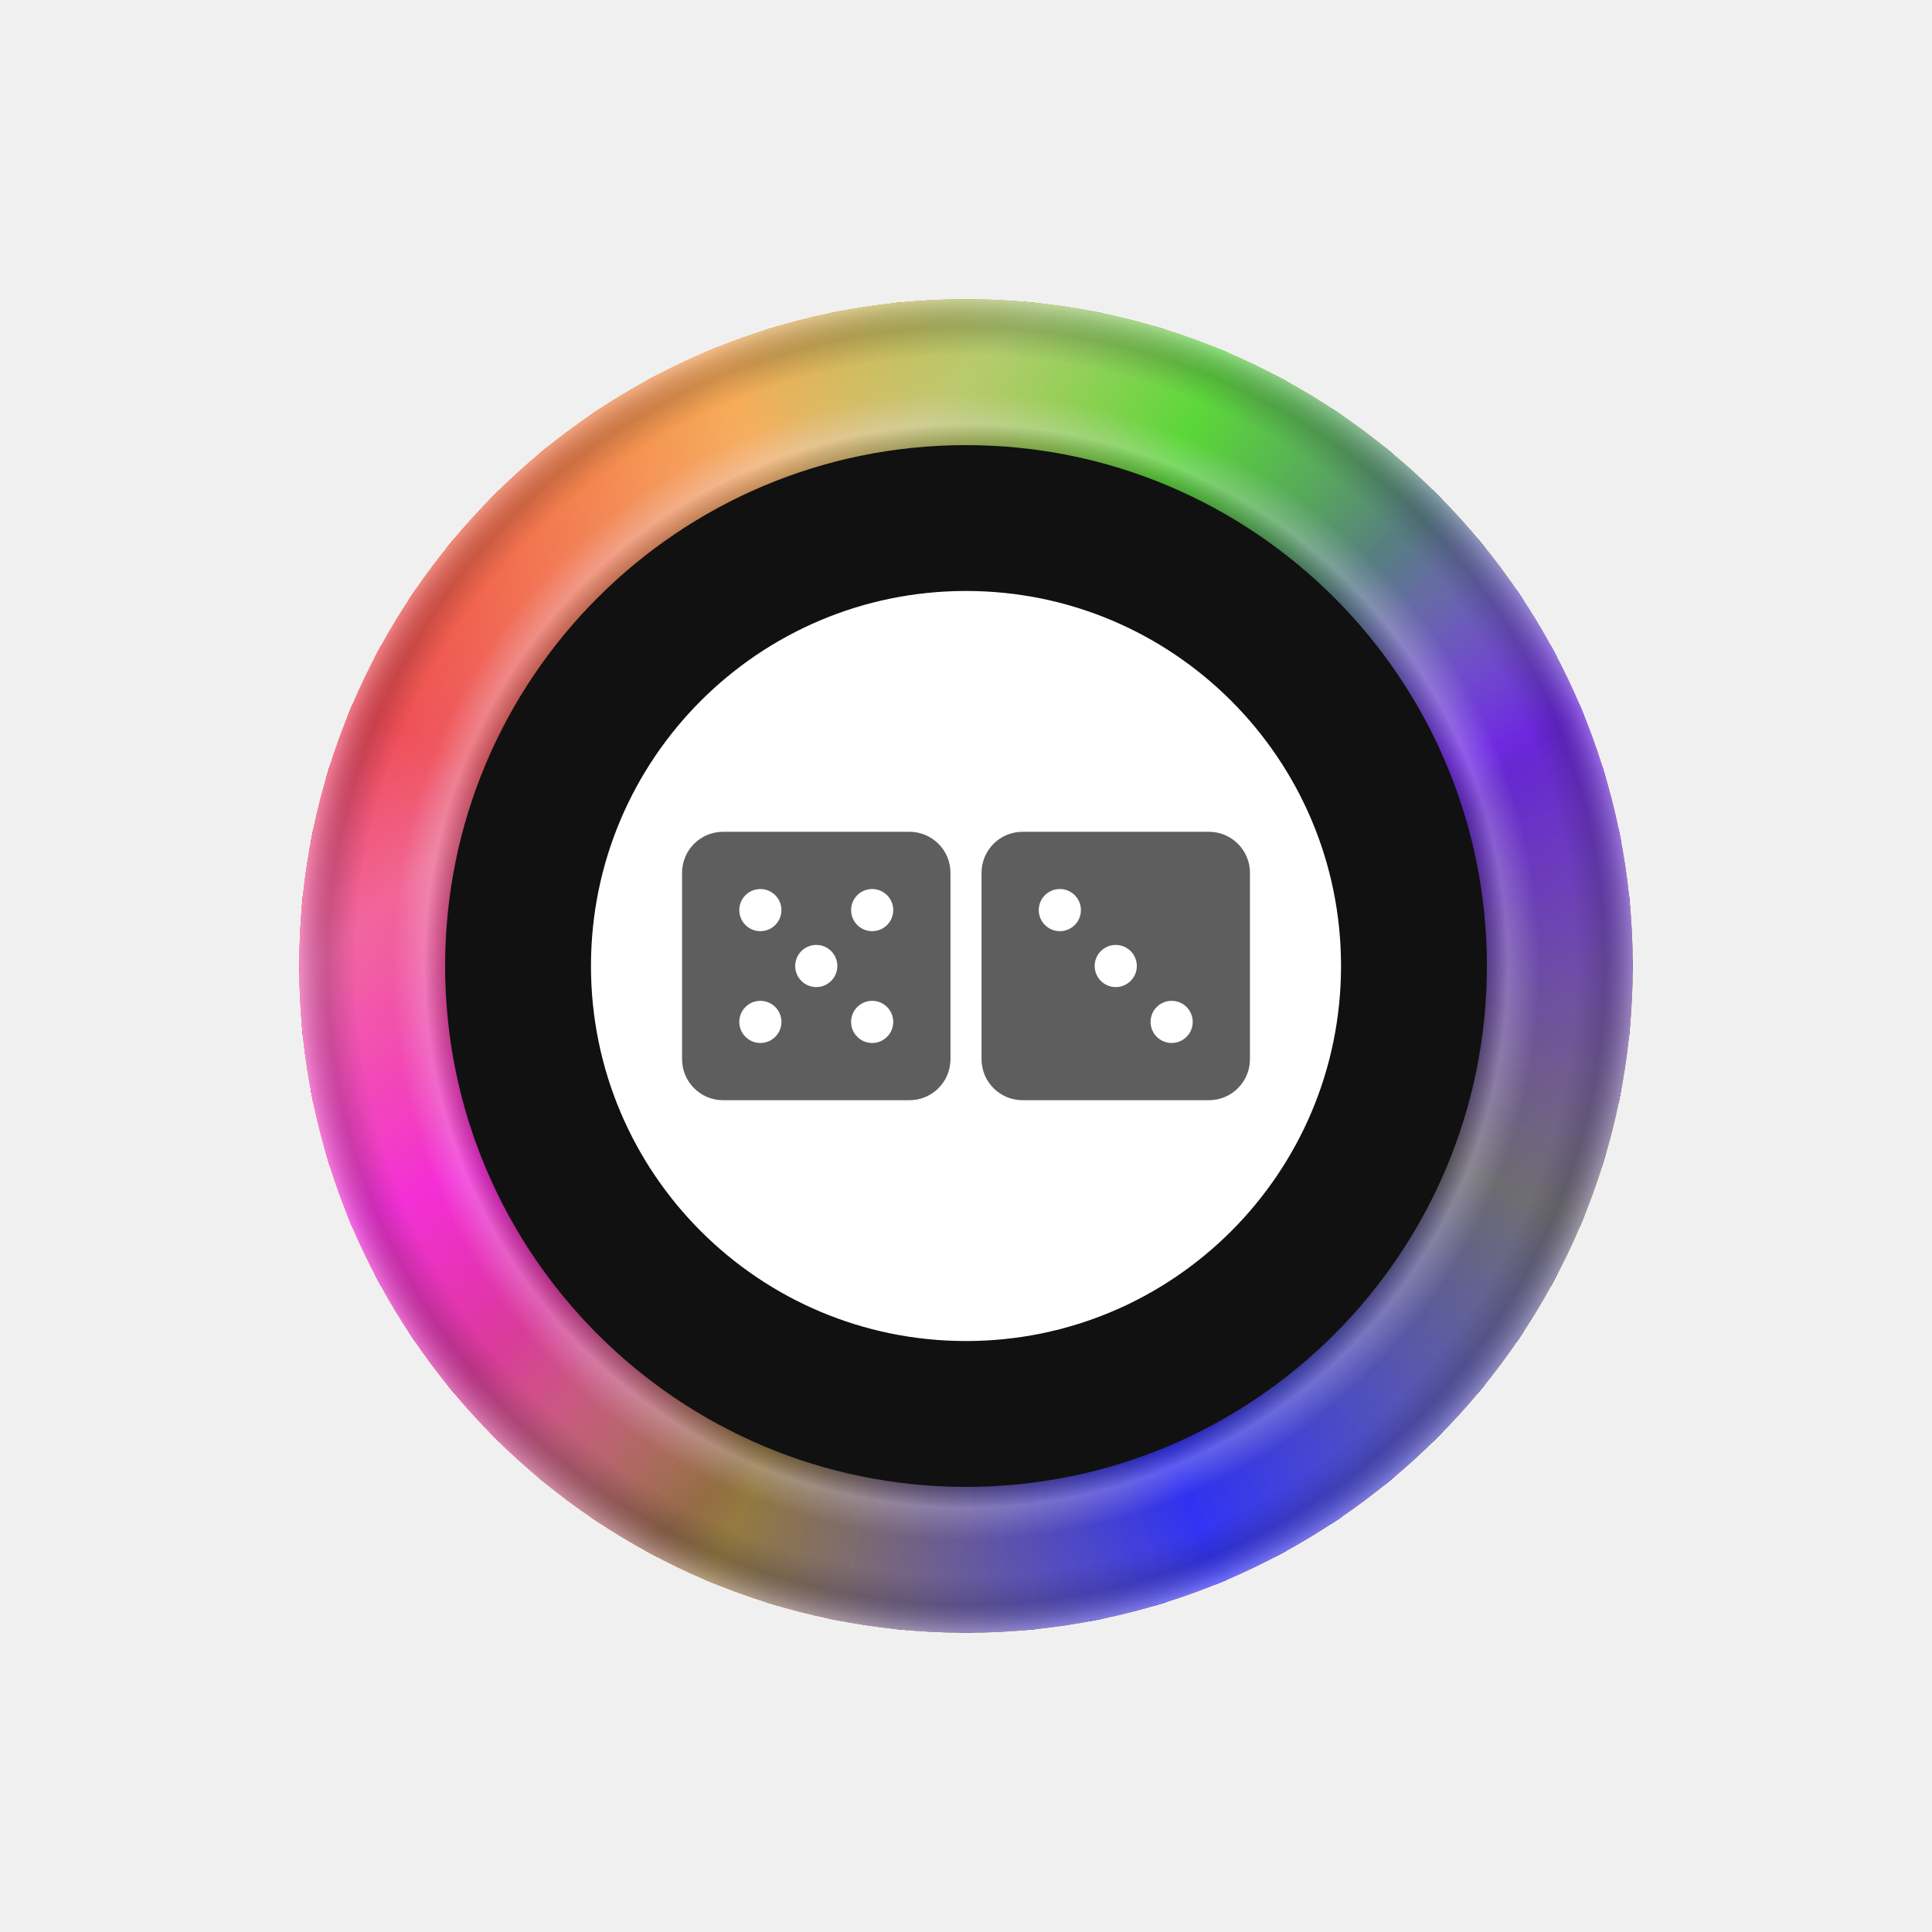
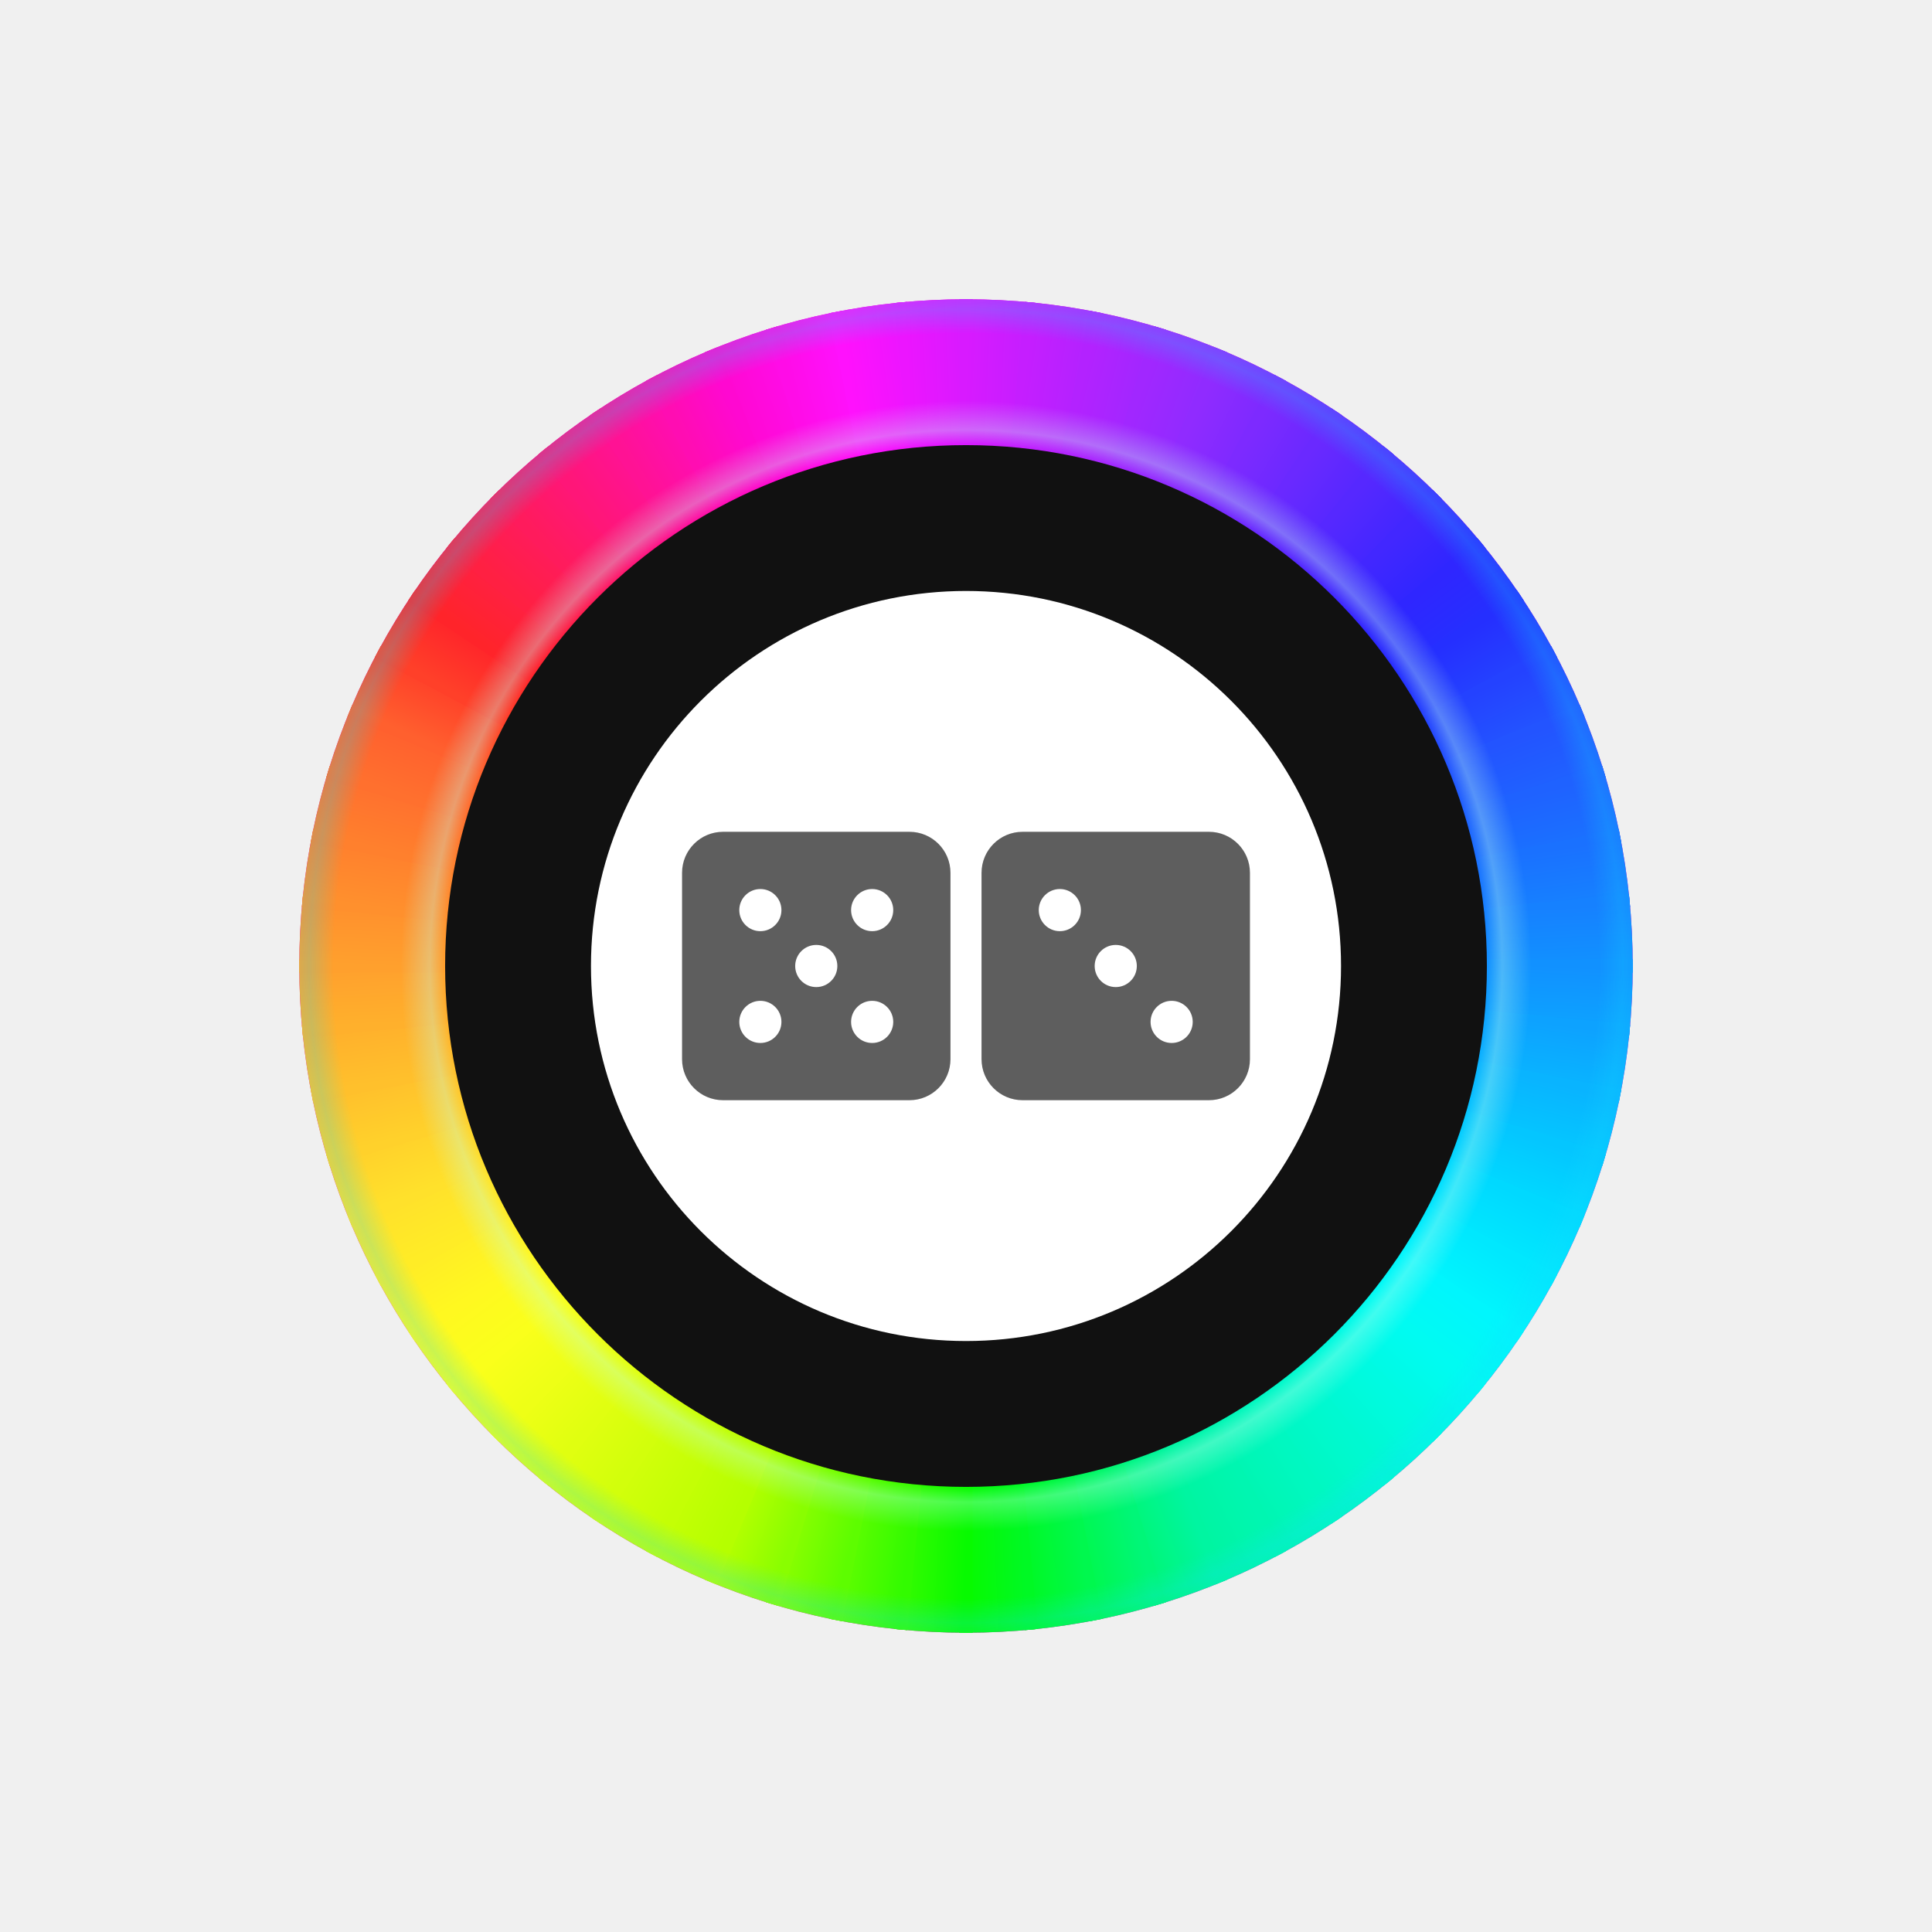
<svg xmlns="http://www.w3.org/2000/svg" viewBox="-51 -51 102 102">
  <g>
    <defs>
      <clipPath id="prism-disc">
        <circle r="35.2" />
      </clipPath>
      <linearGradient id="prism-0" gradientUnits="userSpaceOnUse" x1="-11.997" y1="-28.964" x2="-9.1" y2="-30">
-         <stop stop-color="#f7931a" />
-         <stop offset="1" stop-color="#de9b17" />
+         <stop stop-color="#ff08d1" />
+         <stop offset="1" stop-color="#ff0ce7" />
      </linearGradient>
      <linearGradient id="prism-1" gradientUnits="userSpaceOnUse" x1="-9.1" y1="-30" x2="-6.116" y2="-30.748">
-         <stop stop-color="#de9b17" />
-         <stop offset="1" stop-color="#c5a314" />
+         <stop stop-color="#ff0ce7" />
+         <stop offset="1" stop-color="#ff11fd" />
      </linearGradient>
      <linearGradient id="prism-2" gradientUnits="userSpaceOnUse" x1="-6.116" y1="-30.748" x2="-3.073" y2="-31.199">
-         <stop stop-color="#c5a314" />
-         <stop offset="1" stop-color="#acaa10" />
+         <stop stop-color="#ff11fd" />
+         <stop offset="1" stop-color="#ec15ff" />
      </linearGradient>
      <linearGradient id="prism-3" gradientUnits="userSpaceOnUse" x1="-3.073" y1="-31.199" x2="0" y2="-31.35">
-         <stop stop-color="#acaa10" />
-         <stop offset="1" stop-color="#94b20d" />
+         <stop stop-color="#ec15ff" />
+         <stop offset="1" stop-color="#d81aff" />
      </linearGradient>
      <linearGradient id="prism-4" gradientUnits="userSpaceOnUse" x1="0" y1="-31.35" x2="3.073" y2="-31.199">
-         <stop stop-color="#94b20d" />
-         <stop offset="1" stop-color="#7bba0a" />
+         <stop stop-color="#d81aff" />
+         <stop offset="1" stop-color="#c51eff" />
      </linearGradient>
      <linearGradient id="prism-5" gradientUnits="userSpaceOnUse" x1="3.073" y1="-31.199" x2="6.116" y2="-30.748">
-         <stop stop-color="#7bba0a" />
-         <stop offset="1" stop-color="#62c207" />
+         <stop stop-color="#c51eff" />
+         <stop offset="1" stop-color="#b322ff" />
      </linearGradient>
      <linearGradient id="prism-6" gradientUnits="userSpaceOnUse" x1="6.116" y1="-30.748" x2="9.1" y2="-30">
-         <stop stop-color="#62c207" />
-         <stop offset="1" stop-color="#49c903" />
+         <stop stop-color="#b322ff" />
+         <stop offset="1" stop-color="#a127ff" />
      </linearGradient>
      <linearGradient id="prism-7" gradientUnits="userSpaceOnUse" x1="9.1" y1="-30" x2="11.997" y2="-28.964">
-         <stop stop-color="#49c903" />
-         <stop offset="1" stop-color="#30d100" />
+         <stop stop-color="#a127ff" />
+         <stop offset="1" stop-color="#902bff" />
      </linearGradient>
      <linearGradient id="prism-8" gradientUnits="userSpaceOnUse" x1="11.997" y1="-28.964" x2="14.778" y2="-27.648">
-         <stop stop-color="#30d100" />
-         <stop offset="1" stop-color="#3abc20" />
+         <stop stop-color="#902bff" />
+         <stop offset="1" stop-color="#7d2aff" />
      </linearGradient>
      <linearGradient id="prism-9" gradientUnits="userSpaceOnUse" x1="14.778" y1="-27.648" x2="17.417" y2="-26.067">
-         <stop stop-color="#3abc20" />
-         <stop offset="1" stop-color="#43a840" />
+         <stop stop-color="#7d2aff" />
+         <stop offset="1" stop-color="#6a29ff" />
      </linearGradient>
      <linearGradient id="prism-10" gradientUnits="userSpaceOnUse" x1="17.417" y1="-26.067" x2="19.888" y2="-24.234">
-         <stop stop-color="#43a840" />
-         <stop offset="1" stop-color="#4d9360" />
+         <stop stop-color="#6a29ff" />
+         <stop offset="1" stop-color="#5628ff" />
      </linearGradient>
      <linearGradient id="prism-11" gradientUnits="userSpaceOnUse" x1="19.888" y1="-24.234" x2="22.168" y2="-22.168">
-         <stop stop-color="#4d9360" />
-         <stop offset="1" stop-color="#567e80" />
+         <stop stop-color="#5628ff" />
+         <stop offset="1" stop-color="#4227ff" />
      </linearGradient>
      <linearGradient id="prism-12" gradientUnits="userSpaceOnUse" x1="22.168" y1="-22.168" x2="24.234" y2="-19.888">
-         <stop stop-color="#567e80" />
-         <stop offset="1" stop-color="#60699f" />
+         <stop stop-color="#4227ff" />
+         <stop offset="1" stop-color="#2f26ff" />
      </linearGradient>
      <linearGradient id="prism-13" gradientUnits="userSpaceOnUse" x1="24.234" y1="-19.888" x2="26.067" y2="-17.417">
-         <stop stop-color="#60699f" />
-         <stop offset="1" stop-color="#6955bf" />
+         <stop stop-color="#2f26ff" />
+         <stop offset="1" stop-color="#252fff" />
      </linearGradient>
      <linearGradient id="prism-14" gradientUnits="userSpaceOnUse" x1="26.067" y1="-17.417" x2="27.648" y2="-14.778">
-         <stop stop-color="#6955bf" />
-         <stop offset="1" stop-color="#7340df" />
+         <stop stop-color="#252fff" />
+         <stop offset="1" stop-color="#2442ff" />
      </linearGradient>
      <linearGradient id="prism-15" gradientUnits="userSpaceOnUse" x1="27.648" y1="-14.778" x2="28.964" y2="-11.997">
-         <stop stop-color="#7340df" />
-         <stop offset="1" stop-color="#7c2bff" />
+         <stop stop-color="#2442ff" />
+         <stop offset="1" stop-color="#2354ff" />
      </linearGradient>
      <linearGradient id="prism-16" gradientUnits="userSpaceOnUse" x1="28.964" y1="-11.997" x2="30" y2="-9.1">
-         <stop stop-color="#7c2bff" />
-         <stop offset="1" stop-color="#7831eb" />
+         <stop stop-color="#2354ff" />
+         <stop offset="1" stop-color="#1f62ff" />
      </linearGradient>
      <linearGradient id="prism-17" gradientUnits="userSpaceOnUse" x1="30" y1="-9.1" x2="30.748" y2="-6.116">
-         <stop stop-color="#7831eb" />
-         <stop offset="1" stop-color="#7538d7" />
+         <stop stop-color="#1f62ff" />
+         <stop offset="1" stop-color="#1a71ff" />
      </linearGradient>
      <linearGradient id="prism-18" gradientUnits="userSpaceOnUse" x1="30.748" y1="-6.116" x2="31.199" y2="-3.073">
-         <stop stop-color="#7538d7" />
-         <stop offset="1" stop-color="#713ec3" />
+         <stop stop-color="#1a71ff" />
+         <stop offset="1" stop-color="#1681ff" />
      </linearGradient>
      <linearGradient id="prism-19" gradientUnits="userSpaceOnUse" x1="31.199" y1="-3.073" x2="31.35" y2="0">
-         <stop stop-color="#713ec3" />
-         <stop offset="1" stop-color="#6d45af" />
+         <stop stop-color="#1681ff" />
+         <stop offset="1" stop-color="#1191ff" />
      </linearGradient>
      <linearGradient id="prism-20" gradientUnits="userSpaceOnUse" x1="31.35" y1="0" x2="31.199" y2="3.073">
-         <stop stop-color="#6d45af" />
-         <stop offset="1" stop-color="#694b9a" />
+         <stop stop-color="#1191ff" />
+         <stop offset="1" stop-color="#0da2ff" />
      </linearGradient>
      <linearGradient id="prism-21" gradientUnits="userSpaceOnUse" x1="31.199" y1="3.073" x2="30.748" y2="6.116">
-         <stop stop-color="#694b9a" />
-         <stop offset="1" stop-color="#665186" />
+         <stop stop-color="#0da2ff" />
+         <stop offset="1" stop-color="#09b4ff" />
      </linearGradient>
      <linearGradient id="prism-22" gradientUnits="userSpaceOnUse" x1="30.748" y1="6.116" x2="30" y2="9.1">
-         <stop stop-color="#665186" />
-         <stop offset="1" stop-color="#625872" />
+         <stop stop-color="#09b4ff" />
+         <stop offset="1" stop-color="#04c6ff" />
      </linearGradient>
      <linearGradient id="prism-23" gradientUnits="userSpaceOnUse" x1="30" y1="9.1" x2="28.964" y2="11.997">
-         <stop stop-color="#625872" />
-         <stop offset="1" stop-color="#5e5e5e" />
+         <stop stop-color="#04c6ff" />
+         <stop offset="1" stop-color="#00d9ff" />
      </linearGradient>
      <linearGradient id="prism-24" gradientUnits="userSpaceOnUse" x1="28.964" y1="11.997" x2="27.648" y2="14.778">
-         <stop stop-color="#5e5e5e" />
-         <stop offset="1" stop-color="#555571" />
+         <stop stop-color="#00d9ff" />
+         <stop offset="1" stop-color="#00e8fe" />
      </linearGradient>
      <linearGradient id="prism-25" gradientUnits="userSpaceOnUse" x1="27.648" y1="14.778" x2="26.067" y2="17.417">
-         <stop stop-color="#555571" />
-         <stop offset="1" stop-color="#4b4c84" />
+         <stop stop-color="#00e8fe" />
+         <stop offset="1" stop-color="#00f6fd" />
      </linearGradient>
      <linearGradient id="prism-26" gradientUnits="userSpaceOnUse" x1="26.067" y1="17.417" x2="24.234" y2="19.888">
-         <stop stop-color="#4b4c84" />
-         <stop offset="1" stop-color="#424397" />
+         <stop stop-color="#00f6fd" />
+         <stop offset="1" stop-color="#00fbf2" />
      </linearGradient>
      <linearGradient id="prism-27" gradientUnits="userSpaceOnUse" x1="24.234" y1="19.888" x2="22.168" y2="22.168">
-         <stop stop-color="#424397" />
-         <stop offset="1" stop-color="#393bab" />
+         <stop stop-color="#00fbf2" />
+         <stop offset="1" stop-color="#00fae2" />
      </linearGradient>
      <linearGradient id="prism-28" gradientUnits="userSpaceOnUse" x1="22.168" y1="22.168" x2="19.888" y2="24.234">
-         <stop stop-color="#393bab" />
-         <stop offset="1" stop-color="#2f32be" />
+         <stop stop-color="#00fae2" />
+         <stop offset="1" stop-color="#00f9d1" />
      </linearGradient>
      <linearGradient id="prism-29" gradientUnits="userSpaceOnUse" x1="19.888" y1="24.234" x2="17.417" y2="26.067">
-         <stop stop-color="#2f32be" />
-         <stop offset="1" stop-color="#2629d1" />
+         <stop stop-color="#00f9d1" />
+         <stop offset="1" stop-color="#00f8c1" />
      </linearGradient>
      <linearGradient id="prism-30" gradientUnits="userSpaceOnUse" x1="17.417" y1="26.067" x2="14.778" y2="27.648">
-         <stop stop-color="#2629d1" />
-         <stop offset="1" stop-color="#1c20e4" />
+         <stop stop-color="#00f8c1" />
+         <stop offset="1" stop-color="#00f6b1" />
      </linearGradient>
      <linearGradient id="prism-31" gradientUnits="userSpaceOnUse" x1="14.778" y1="27.648" x2="11.997" y2="28.964">
-         <stop stop-color="#1c20e4" />
-         <stop offset="1" stop-color="#1317f7" />
+         <stop stop-color="#00f6b1" />
+         <stop offset="1" stop-color="#00f5a1" />
      </linearGradient>
      <linearGradient id="prism-32" gradientUnits="userSpaceOnUse" x1="11.997" y1="28.964" x2="9.1" y2="30">
-         <stop stop-color="#1317f7" />
-         <stop offset="1" stop-color="#2626e0" />
+         <stop stop-color="#00f5a1" />
+         <stop offset="1" stop-color="#00f678" />
      </linearGradient>
      <linearGradient id="prism-33" gradientUnits="userSpaceOnUse" x1="9.1" y1="30" x2="6.116" y2="30.748">
-         <stop stop-color="#2626e0" />
-         <stop offset="1" stop-color="#3935c9" />
+         <stop stop-color="#00f678" />
+         <stop offset="1" stop-color="#00f84e" />
      </linearGradient>
      <linearGradient id="prism-34" gradientUnits="userSpaceOnUse" x1="6.116" y1="30.748" x2="3.073" y2="31.199">
-         <stop stop-color="#3935c9" />
-         <stop offset="1" stop-color="#4c43b2" />
+         <stop stop-color="#00f84e" />
+         <stop offset="1" stop-color="#00f924" />
      </linearGradient>
      <linearGradient id="prism-35" gradientUnits="userSpaceOnUse" x1="3.073" y1="31.199" x2="0" y2="31.35">
-         <stop stop-color="#4c43b2" />
-         <stop offset="1" stop-color="#5f529b" />
+         <stop stop-color="#00f924" />
+         <stop offset="1" stop-color="#07fa00" />
      </linearGradient>
      <linearGradient id="prism-36" gradientUnits="userSpaceOnUse" x1="0" y1="31.35" x2="-3.073" y2="31.199">
-         <stop stop-color="#5f529b" />
-         <stop offset="1" stop-color="#726184" />
+         <stop stop-color="#07fa00" />
+         <stop offset="1" stop-color="#32fb00" />
      </linearGradient>
      <linearGradient id="prism-37" gradientUnits="userSpaceOnUse" x1="-3.073" y1="31.199" x2="-6.116" y2="30.748">
-         <stop stop-color="#726184" />
-         <stop offset="1" stop-color="#85706d" />
+         <stop stop-color="#32fb00" />
+         <stop offset="1" stop-color="#5dfd00" />
      </linearGradient>
      <linearGradient id="prism-38" gradientUnits="userSpaceOnUse" x1="-6.116" y1="30.748" x2="-9.1" y2="30">
-         <stop stop-color="#85706d" />
-         <stop offset="1" stop-color="#987e56" />
+         <stop stop-color="#5dfd00" />
+         <stop offset="1" stop-color="#89fe00" />
      </linearGradient>
      <linearGradient id="prism-39" gradientUnits="userSpaceOnUse" x1="-9.1" y1="30" x2="-11.997" y2="28.964">
-         <stop stop-color="#987e56" />
-         <stop offset="1" stop-color="#ab8d3f" />
+         <stop stop-color="#89fe00" />
+         <stop offset="1" stop-color="#b5ff00" />
      </linearGradient>
      <linearGradient id="prism-40" gradientUnits="userSpaceOnUse" x1="-11.997" y1="28.964" x2="-14.778" y2="27.648">
-         <stop stop-color="#ab8d3f" />
-         <stop offset="1" stop-color="#b47d51" />
+         <stop stop-color="#b5ff00" />
+         <stop offset="1" stop-color="#c4ff05" />
      </linearGradient>
      <linearGradient id="prism-41" gradientUnits="userSpaceOnUse" x1="-14.778" y1="27.648" x2="-17.417" y2="26.067">
-         <stop stop-color="#b47d51" />
-         <stop offset="1" stop-color="#bd6c63" />
+         <stop stop-color="#c4ff05" />
+         <stop offset="1" stop-color="#d2ff0b" />
      </linearGradient>
      <linearGradient id="prism-42" gradientUnits="userSpaceOnUse" x1="-17.417" y1="26.067" x2="-19.888" y2="24.234">
-         <stop stop-color="#bd6c63" />
-         <stop offset="1" stop-color="#c65c74" />
+         <stop stop-color="#d2ff0b" />
+         <stop offset="1" stop-color="#e0ff10" />
      </linearGradient>
      <linearGradient id="prism-43" gradientUnits="userSpaceOnUse" x1="-19.888" y1="24.234" x2="-22.168" y2="22.168">
-         <stop stop-color="#c65c74" />
-         <stop offset="1" stop-color="#d04b86" />
+         <stop stop-color="#e0ff10" />
+         <stop offset="1" stop-color="#eeff16" />
      </linearGradient>
      <linearGradient id="prism-44" gradientUnits="userSpaceOnUse" x1="-22.168" y1="22.168" x2="-24.234" y2="19.888">
-         <stop stop-color="#d04b86" />
-         <stop offset="1" stop-color="#d93b98" />
+         <stop stop-color="#eeff16" />
+         <stop offset="1" stop-color="#faff1b" />
      </linearGradient>
      <linearGradient id="prism-45" gradientUnits="userSpaceOnUse" x1="-24.234" y1="19.888" x2="-26.067" y2="17.417">
-         <stop stop-color="#d93b98" />
-         <stop offset="1" stop-color="#e22aaa" />
+         <stop stop-color="#faff1b" />
+         <stop offset="1" stop-color="#fff820" />
      </linearGradient>
      <linearGradient id="prism-46" gradientUnits="userSpaceOnUse" x1="-26.067" y1="17.417" x2="-27.648" y2="14.778">
-         <stop stop-color="#e22aaa" />
-         <stop offset="1" stop-color="#eb1abb" />
+         <stop stop-color="#fff820" />
+         <stop offset="1" stop-color="#ffec26" />
      </linearGradient>
      <linearGradient id="prism-47" gradientUnits="userSpaceOnUse" x1="-27.648" y1="14.778" x2="-28.964" y2="11.997">
-         <stop stop-color="#eb1abb" />
-         <stop offset="1" stop-color="#f409cd" />
+         <stop stop-color="#ffec26" />
+         <stop offset="1" stop-color="#ffe12b" />
      </linearGradient>
      <linearGradient id="prism-48" gradientUnits="userSpaceOnUse" x1="-28.964" y1="11.997" x2="-30" y2="9.1">
-         <stop stop-color="#f409cd" />
-         <stop offset="1" stop-color="#f30ab6" />
+         <stop stop-color="#ffe12b" />
+         <stop offset="1" stop-color="#ffd12b" />
      </linearGradient>
      <linearGradient id="prism-49" gradientUnits="userSpaceOnUse" x1="-30" y1="9.1" x2="-30.748" y2="6.116">
-         <stop stop-color="#f30ab6" />
-         <stop offset="1" stop-color="#f20a9e" />
+         <stop stop-color="#ffd12b" />
+         <stop offset="1" stop-color="#ffc02c" />
      </linearGradient>
      <linearGradient id="prism-50" gradientUnits="userSpaceOnUse" x1="-30.748" y1="6.116" x2="-31.199" y2="3.073">
-         <stop stop-color="#f20a9e" />
-         <stop offset="1" stop-color="#f10b87" />
+         <stop stop-color="#ffc02c" />
+         <stop offset="1" stop-color="#ffb02c" />
      </linearGradient>
      <linearGradient id="prism-51" gradientUnits="userSpaceOnUse" x1="-31.199" y1="3.073" x2="-31.35" y2="0">
-         <stop stop-color="#f10b87" />
-         <stop offset="1" stop-color="#f10c6f" />
+         <stop stop-color="#ffb02c" />
+         <stop offset="1" stop-color="#ffa02d" />
      </linearGradient>
      <linearGradient id="prism-52" gradientUnits="userSpaceOnUse" x1="-31.35" y1="0" x2="-31.199" y2="-3.073">
-         <stop stop-color="#f10c6f" />
-         <stop offset="1" stop-color="#f00c58" />
+         <stop stop-color="#ffa02d" />
+         <stop offset="1" stop-color="#ff902d" />
      </linearGradient>
      <linearGradient id="prism-53" gradientUnits="userSpaceOnUse" x1="-31.199" y1="-3.073" x2="-30.748" y2="-6.116">
-         <stop stop-color="#f00c58" />
-         <stop offset="1" stop-color="#ef0d40" />
+         <stop stop-color="#ff902d" />
+         <stop offset="1" stop-color="#ff802d" />
      </linearGradient>
      <linearGradient id="prism-54" gradientUnits="userSpaceOnUse" x1="-30.748" y1="-6.116" x2="-30" y2="-9.1">
-         <stop stop-color="#ef0d40" />
-         <stop offset="1" stop-color="#ee0d29" />
+         <stop stop-color="#ff802d" />
+         <stop offset="1" stop-color="#ff702e" />
      </linearGradient>
      <linearGradient id="prism-55" gradientUnits="userSpaceOnUse" x1="-30" y1="-9.1" x2="-28.964" y2="-11.997">
-         <stop stop-color="#ee0d29" />
-         <stop offset="1" stop-color="#ed0e11" />
+         <stop stop-color="#ff702e" />
+         <stop offset="1" stop-color="#ff602e" />
      </linearGradient>
      <linearGradient id="prism-56" gradientUnits="userSpaceOnUse" x1="-28.964" y1="-11.997" x2="-27.648" y2="-14.778">
-         <stop stop-color="#ed0e11" />
-         <stop offset="1" stop-color="#ee1f12" />
+         <stop stop-color="#ff602e" />
+         <stop offset="1" stop-color="#ff4029" />
      </linearGradient>
      <linearGradient id="prism-57" gradientUnits="userSpaceOnUse" x1="-27.648" y1="-14.778" x2="-26.067" y2="-17.417">
-         <stop stop-color="#ee1f12" />
-         <stop offset="1" stop-color="#f02f13" />
+         <stop stop-color="#ff4029" />
+         <stop offset="1" stop-color="#ff242a" />
      </linearGradient>
      <linearGradient id="prism-58" gradientUnits="userSpaceOnUse" x1="-26.067" y1="-17.417" x2="-24.234" y2="-19.888">
-         <stop stop-color="#f02f13" />
-         <stop offset="1" stop-color="#f14014" />
+         <stop stop-color="#ff242a" />
+         <stop offset="1" stop-color="#ff2042" />
      </linearGradient>
      <linearGradient id="prism-59" gradientUnits="userSpaceOnUse" x1="-24.234" y1="-19.888" x2="-22.168" y2="-22.168">
-         <stop stop-color="#f14014" />
-         <stop offset="1" stop-color="#f25116" />
+         <stop stop-color="#ff2042" />
+         <stop offset="1" stop-color="#ff1b5c" />
      </linearGradient>
      <linearGradient id="prism-60" gradientUnits="userSpaceOnUse" x1="-22.168" y1="-22.168" x2="-19.888" y2="-24.234">
-         <stop stop-color="#f25116" />
-         <stop offset="1" stop-color="#f36117" />
+         <stop stop-color="#ff1b5c" />
+         <stop offset="1" stop-color="#ff1678" />
      </linearGradient>
      <linearGradient id="prism-61" gradientUnits="userSpaceOnUse" x1="-19.888" y1="-24.234" x2="-17.417" y2="-26.067">
-         <stop stop-color="#f36117" />
-         <stop offset="1" stop-color="#f57218" />
+         <stop stop-color="#ff1678" />
+         <stop offset="1" stop-color="#ff1294" />
      </linearGradient>
      <linearGradient id="prism-62" gradientUnits="userSpaceOnUse" x1="-17.417" y1="-26.067" x2="-14.778" y2="-27.648">
-         <stop stop-color="#f57218" />
-         <stop offset="1" stop-color="#f68219" />
+         <stop stop-color="#ff1294" />
+         <stop offset="1" stop-color="#ff0db2" />
      </linearGradient>
      <linearGradient id="prism-63" gradientUnits="userSpaceOnUse" x1="-14.778" y1="-27.648" x2="-11.997" y2="-28.964">
-         <stop stop-color="#f68219" />
-         <stop offset="1" stop-color="#f7931a" />
+         <stop stop-color="#ff0db2" />
+         <stop offset="1" stop-color="#ff08d1" />
      </linearGradient>
      <radialGradient id="prism-bevel" gradientUnits="userSpaceOnUse" cx="0" cy="0" r="51">
-         <stop offset=".539" stop-color="#11101c" stop-opacity=".22" />
-         <stop offset=".561" stop-color="#ece4ff" stop-opacity=".25" />
-         <stop offset=".594" stop-color="#ece4ff" stop-opacity="0" />
-         <stop offset=".632" stop-color="#100d21" stop-opacity="0" />
-         <stop offset=".661" stop-color="#100d21" stop-opacity=".17" />
-         <stop offset=".69" stop-color="#e8e0ff" stop-opacity=".32" />
+         <stop offset=".54" stop-color="#c2ffef" stop-opacity="0" />
+         <stop offset=".555" stop-color="#c2ffef" stop-opacity=".333" />
+         <stop offset=".585" stop-color="#c2ffef" stop-opacity="0" />
+         <stop offset=".655" stop-color="#13ddff" stop-opacity="0" />
+         <stop offset=".68" stop-color="#13ddff" stop-opacity=".22" />
+         <stop offset=".71" stop-color="#13ddff" stop-opacity="0" />
      </radialGradient>
-       <linearGradient id="prism-reflection" gradientUnits="userSpaceOnUse" x1="-48.19" y1="-53.52" x2="48.19" y2="53.52">
-         <stop offset=".18" stop-color="#f3edff" stop-opacity="0" />
-         <stop offset=".34" stop-color="#f3edff" stop-opacity=".4" />
-         <stop offset=".49" stop-color="#f3edff" stop-opacity="0" />
-         <stop offset=".58" stop-color="#110b29" stop-opacity=".18" />
-         <stop offset=".73" stop-color="#efe4ff" stop-opacity=".16" />
-         <stop offset=".88" stop-color="#efe4ff" stop-opacity="0" />
-       </linearGradient>
    </defs>
-     <g aria-label="Prism chrome wild ring" clip-path="url(#prism-disc)">
-       <circle r="35.2" fill="#f7931a" />
-       <path data-color="orange" fill="url(#prism-0)" stroke="url(#prism-0)" stroke-width="0.7" d="M0 0 L-13.777 -33.26 A36 36 0 0 1 -10.45 -34.45 Z" />
+     <g aria-label="Neon spectrum wild ring" clip-path="url(#prism-disc)">
+       <circle r="35.2" fill="#ff08d1" />
+       <path data-color="#ff08d1" fill="url(#prism-0)" stroke="url(#prism-0)" stroke-width="0.7" d="M0 0 L-13.777 -33.26 A36 36 0 0 1 -10.45 -34.45 Z" />
      <path fill="url(#prism-1)" stroke="url(#prism-1)" stroke-width="0.7" d="M0 0 L-10.45 -34.45 A36 36 0 0 1 -7.023 -35.308 Z" />
      <path fill="url(#prism-2)" stroke="url(#prism-2)" stroke-width="0.7" d="M0 0 L-7.023 -35.308 A36 36 0 0 1 -3.529 -35.827 Z" />
      <path fill="url(#prism-3)" stroke="url(#prism-3)" stroke-width="0.7" d="M0 0 L-3.529 -35.827 A36 36 0 0 1 0 -36 Z" />
      <path fill="url(#prism-4)" stroke="url(#prism-4)" stroke-width="0.7" d="M0 0 L0 -36 A36 36 0 0 1 3.529 -35.827 Z" />
      <path fill="url(#prism-5)" stroke="url(#prism-5)" stroke-width="0.7" d="M0 0 L3.529 -35.827 A36 36 0 0 1 7.023 -35.308 Z" />
      <path fill="url(#prism-6)" stroke="url(#prism-6)" stroke-width="0.7" d="M0 0 L7.023 -35.308 A36 36 0 0 1 10.45 -34.45 Z" />
      <path fill="url(#prism-7)" stroke="url(#prism-7)" stroke-width="0.7" d="M0 0 L10.45 -34.45 A36 36 0 0 1 13.777 -33.26 Z" />
-       <path data-color="green" fill="url(#prism-8)" stroke="url(#prism-8)" stroke-width="0.7" d="M0 0 L13.777 -33.26 A36 36 0 0 1 16.97 -31.749 Z" />
+       <path data-color="#902bff" fill="url(#prism-8)" stroke="url(#prism-8)" stroke-width="0.7" d="M0 0 L13.777 -33.26 A36 36 0 0 1 16.97 -31.749 Z" />
      <path fill="url(#prism-9)" stroke="url(#prism-9)" stroke-width="0.7" d="M0 0 L16.97 -31.749 A36 36 0 0 1 20.001 -29.933 Z" />
      <path fill="url(#prism-10)" stroke="url(#prism-10)" stroke-width="0.7" d="M0 0 L20.001 -29.933 A36 36 0 0 1 22.838 -27.828 Z" />
      <path fill="url(#prism-11)" stroke="url(#prism-11)" stroke-width="0.7" d="M0 0 L22.838 -27.828 A36 36 0 0 1 25.456 -25.456 Z" />
      <path fill="url(#prism-12)" stroke="url(#prism-12)" stroke-width="0.7" d="M0 0 L25.456 -25.456 A36 36 0 0 1 27.828 -22.838 Z" />
      <path fill="url(#prism-13)" stroke="url(#prism-13)" stroke-width="0.7" d="M0 0 L27.828 -22.838 A36 36 0 0 1 29.933 -20.001 Z" />
      <path fill="url(#prism-14)" stroke="url(#prism-14)" stroke-width="0.7" d="M0 0 L29.933 -20.001 A36 36 0 0 1 31.749 -16.97 Z" />
      <path fill="url(#prism-15)" stroke="url(#prism-15)" stroke-width="0.7" d="M0 0 L31.749 -16.97 A36 36 0 0 1 33.26 -13.777 Z" />
-       <path data-color="purple" fill="url(#prism-16)" stroke="url(#prism-16)" stroke-width="0.7" d="M0 0 L33.26 -13.777 A36 36 0 0 1 34.45 -10.45 Z" />
+       <path data-color="#2354ff" fill="url(#prism-16)" stroke="url(#prism-16)" stroke-width="0.7" d="M0 0 L33.26 -13.777 A36 36 0 0 1 34.45 -10.45 Z" />
      <path fill="url(#prism-17)" stroke="url(#prism-17)" stroke-width="0.7" d="M0 0 L34.45 -10.45 A36 36 0 0 1 35.308 -7.023 Z" />
      <path fill="url(#prism-18)" stroke="url(#prism-18)" stroke-width="0.7" d="M0 0 L35.308 -7.023 A36 36 0 0 1 35.827 -3.529 Z" />
      <path fill="url(#prism-19)" stroke="url(#prism-19)" stroke-width="0.7" d="M0 0 L35.827 -3.529 A36 36 0 0 1 36 0 Z" />
      <path fill="url(#prism-20)" stroke="url(#prism-20)" stroke-width="0.7" d="M0 0 L36 0 A36 36 0 0 1 35.827 3.529 Z" />
      <path fill="url(#prism-21)" stroke="url(#prism-21)" stroke-width="0.7" d="M0 0 L35.827 3.529 A36 36 0 0 1 35.308 7.023 Z" />
      <path fill="url(#prism-22)" stroke="url(#prism-22)" stroke-width="0.7" d="M0 0 L35.308 7.023 A36 36 0 0 1 34.45 10.45 Z" />
      <path fill="url(#prism-23)" stroke="url(#prism-23)" stroke-width="0.7" d="M0 0 L34.45 10.45 A36 36 0 0 1 33.26 13.777 Z" />
-       <path data-color="silver" fill="url(#prism-24)" stroke="url(#prism-24)" stroke-width="0.7" d="M0 0 L33.26 13.777 A36 36 0 0 1 31.749 16.97 Z" />
+       <path data-color="#00d9ff" fill="url(#prism-24)" stroke="url(#prism-24)" stroke-width="0.7" d="M0 0 L33.26 13.777 A36 36 0 0 1 31.749 16.97 Z" />
      <path fill="url(#prism-25)" stroke="url(#prism-25)" stroke-width="0.7" d="M0 0 L31.749 16.97 A36 36 0 0 1 29.933 20.001 Z" />
      <path fill="url(#prism-26)" stroke="url(#prism-26)" stroke-width="0.7" d="M0 0 L29.933 20.001 A36 36 0 0 1 27.828 22.838 Z" />
      <path fill="url(#prism-27)" stroke="url(#prism-27)" stroke-width="0.7" d="M0 0 L27.828 22.838 A36 36 0 0 1 25.456 25.456 Z" />
      <path fill="url(#prism-28)" stroke="url(#prism-28)" stroke-width="0.7" d="M0 0 L25.456 25.456 A36 36 0 0 1 22.838 27.828 Z" />
      <path fill="url(#prism-29)" stroke="url(#prism-29)" stroke-width="0.7" d="M0 0 L22.838 27.828 A36 36 0 0 1 20.001 29.933 Z" />
      <path fill="url(#prism-30)" stroke="url(#prism-30)" stroke-width="0.7" d="M0 0 L20.001 29.933 A36 36 0 0 1 16.97 31.749 Z" />
      <path fill="url(#prism-31)" stroke="url(#prism-31)" stroke-width="0.7" d="M0 0 L16.97 31.749 A36 36 0 0 1 13.777 33.26 Z" />
-       <path data-color="blue" fill="url(#prism-32)" stroke="url(#prism-32)" stroke-width="0.7" d="M0 0 L13.777 33.26 A36 36 0 0 1 10.45 34.45 Z" />
+       <path data-color="#00f5a1" fill="url(#prism-32)" stroke="url(#prism-32)" stroke-width="0.7" d="M0 0 L13.777 33.26 A36 36 0 0 1 10.45 34.45 Z" />
      <path fill="url(#prism-33)" stroke="url(#prism-33)" stroke-width="0.7" d="M0 0 L10.45 34.45 A36 36 0 0 1 7.023 35.308 Z" />
      <path fill="url(#prism-34)" stroke="url(#prism-34)" stroke-width="0.7" d="M0 0 L7.023 35.308 A36 36 0 0 1 3.529 35.827 Z" />
      <path fill="url(#prism-35)" stroke="url(#prism-35)" stroke-width="0.7" d="M0 0 L3.529 35.827 A36 36 0 0 1 0 36 Z" />
      <path fill="url(#prism-36)" stroke="url(#prism-36)" stroke-width="0.7" d="M0 0 L0 36 A36 36 0 0 1 -3.529 35.827 Z" />
      <path fill="url(#prism-37)" stroke="url(#prism-37)" stroke-width="0.7" d="M0 0 L-3.529 35.827 A36 36 0 0 1 -7.023 35.308 Z" />
      <path fill="url(#prism-38)" stroke="url(#prism-38)" stroke-width="0.7" d="M0 0 L-7.023 35.308 A36 36 0 0 1 -10.45 34.45 Z" />
      <path fill="url(#prism-39)" stroke="url(#prism-39)" stroke-width="0.7" d="M0 0 L-10.45 34.45 A36 36 0 0 1 -13.777 33.26 Z" />
-       <path data-color="gold" fill="url(#prism-40)" stroke="url(#prism-40)" stroke-width="0.7" d="M0 0 L-13.777 33.26 A36 36 0 0 1 -16.97 31.749 Z" />
+       <path data-color="#b5ff00" fill="url(#prism-40)" stroke="url(#prism-40)" stroke-width="0.7" d="M0 0 L-13.777 33.26 A36 36 0 0 1 -16.97 31.749 Z" />
      <path fill="url(#prism-41)" stroke="url(#prism-41)" stroke-width="0.7" d="M0 0 L-16.97 31.749 A36 36 0 0 1 -20.001 29.933 Z" />
      <path fill="url(#prism-42)" stroke="url(#prism-42)" stroke-width="0.7" d="M0 0 L-20.001 29.933 A36 36 0 0 1 -22.838 27.828 Z" />
      <path fill="url(#prism-43)" stroke="url(#prism-43)" stroke-width="0.7" d="M0 0 L-22.838 27.828 A36 36 0 0 1 -25.456 25.456 Z" />
      <path fill="url(#prism-44)" stroke="url(#prism-44)" stroke-width="0.7" d="M0 0 L-25.456 25.456 A36 36 0 0 1 -27.828 22.838 Z" />
      <path fill="url(#prism-45)" stroke="url(#prism-45)" stroke-width="0.7" d="M0 0 L-27.828 22.838 A36 36 0 0 1 -29.933 20.001 Z" />
      <path fill="url(#prism-46)" stroke="url(#prism-46)" stroke-width="0.7" d="M0 0 L-29.933 20.001 A36 36 0 0 1 -31.749 16.97 Z" />
      <path fill="url(#prism-47)" stroke="url(#prism-47)" stroke-width="0.7" d="M0 0 L-31.749 16.97 A36 36 0 0 1 -33.26 13.777 Z" />
-       <path data-color="pink" fill="url(#prism-48)" stroke="url(#prism-48)" stroke-width="0.7" d="M0 0 L-33.26 13.777 A36 36 0 0 1 -34.45 10.45 Z" />
+       <path data-color="#ffe12b" fill="url(#prism-48)" stroke="url(#prism-48)" stroke-width="0.7" d="M0 0 L-33.26 13.777 A36 36 0 0 1 -34.45 10.45 Z" />
      <path fill="url(#prism-49)" stroke="url(#prism-49)" stroke-width="0.7" d="M0 0 L-34.45 10.45 A36 36 0 0 1 -35.308 7.023 Z" />
      <path fill="url(#prism-50)" stroke="url(#prism-50)" stroke-width="0.7" d="M0 0 L-35.308 7.023 A36 36 0 0 1 -35.827 3.529 Z" />
      <path fill="url(#prism-51)" stroke="url(#prism-51)" stroke-width="0.7" d="M0 0 L-35.827 3.529 A36 36 0 0 1 -36 0 Z" />
      <path fill="url(#prism-52)" stroke="url(#prism-52)" stroke-width="0.7" d="M0 0 L-36 0 A36 36 0 0 1 -35.827 -3.529 Z" />
      <path fill="url(#prism-53)" stroke="url(#prism-53)" stroke-width="0.7" d="M0 0 L-35.827 -3.529 A36 36 0 0 1 -35.308 -7.023 Z" />
      <path fill="url(#prism-54)" stroke="url(#prism-54)" stroke-width="0.7" d="M0 0 L-35.308 -7.023 A36 36 0 0 1 -34.45 -10.45 Z" />
      <path fill="url(#prism-55)" stroke="url(#prism-55)" stroke-width="0.7" d="M0 0 L-34.45 -10.45 A36 36 0 0 1 -33.26 -13.777 Z" />
-       <path data-color="red" fill="url(#prism-56)" stroke="url(#prism-56)" stroke-width="0.7" d="M0 0 L-33.26 -13.777 A36 36 0 0 1 -31.749 -16.97 Z" />
+       <path data-color="#ff602e" fill="url(#prism-56)" stroke="url(#prism-56)" stroke-width="0.7" d="M0 0 L-33.26 -13.777 A36 36 0 0 1 -31.749 -16.97 Z" />
      <path fill="url(#prism-57)" stroke="url(#prism-57)" stroke-width="0.7" d="M0 0 L-31.749 -16.97 A36 36 0 0 1 -29.933 -20.001 Z" />
      <path fill="url(#prism-58)" stroke="url(#prism-58)" stroke-width="0.7" d="M0 0 L-29.933 -20.001 A36 36 0 0 1 -27.828 -22.838 Z" />
      <path fill="url(#prism-59)" stroke="url(#prism-59)" stroke-width="0.7" d="M0 0 L-27.828 -22.838 A36 36 0 0 1 -25.456 -25.456 Z" />
      <path fill="url(#prism-60)" stroke="url(#prism-60)" stroke-width="0.7" d="M0 0 L-25.456 -25.456 A36 36 0 0 1 -22.838 -27.828 Z" />
      <path fill="url(#prism-61)" stroke="url(#prism-61)" stroke-width="0.7" d="M0 0 L-22.838 -27.828 A36 36 0 0 1 -20.001 -29.933 Z" />
      <path fill="url(#prism-62)" stroke="url(#prism-62)" stroke-width="0.7" d="M0 0 L-20.001 -29.933 A36 36 0 0 1 -16.97 -31.749 Z" />
      <path fill="url(#prism-63)" stroke="url(#prism-63)" stroke-width="0.7" d="M0 0 L-16.97 -31.749 A36 36 0 0 1 -13.777 -33.26 Z" />
-       <circle r="35.2" fill="url(#prism-reflection)" />
      <circle r="35.2" fill="url(#prism-bevel)" />
    </g>
    <circle cx="0" cy="0" r="27.5" fill="#111" />
    <circle cx="0" cy="0" r="19.8" fill="#fff" />
    <g transform="matrix(0.060618 0 0 0.060618 -15.518 -15.518)">
      <g fill="#5e5e5e" stroke="#5e5e5e" style="vector-effect:non-scaling-stroke">
        <g transform="translate(0 130.4151) scale(1.932075)">
          <g id="ico">
            <rect width="120" height="120" x="5" y="5" rx="18" />
            <circle cx="39.8" cy="39.8" r="10" fill="#fff" />
            <circle cx="90.2" cy="39.8" r="10" fill="#fff" />
            <circle cx="65" cy="65" r="10" fill="#fff" />
            <circle cx="39.8" cy="90.2" r="10" fill="#fff" />
            <circle cx="90.2" cy="90.2" r="10" fill="#fff" />
            <rect width="120" height="120" x="140" y="5" rx="18" />
            <circle cx="174.8" cy="39.8" r="10" fill="#fff" />
            <circle cx="200" cy="65" r="10" fill="#fff" />
            <circle cx="225.2" cy="90.2" r="10" fill="#fff" />
          </g>
        </g>
      </g>
    </g>
  </g>
</svg>
